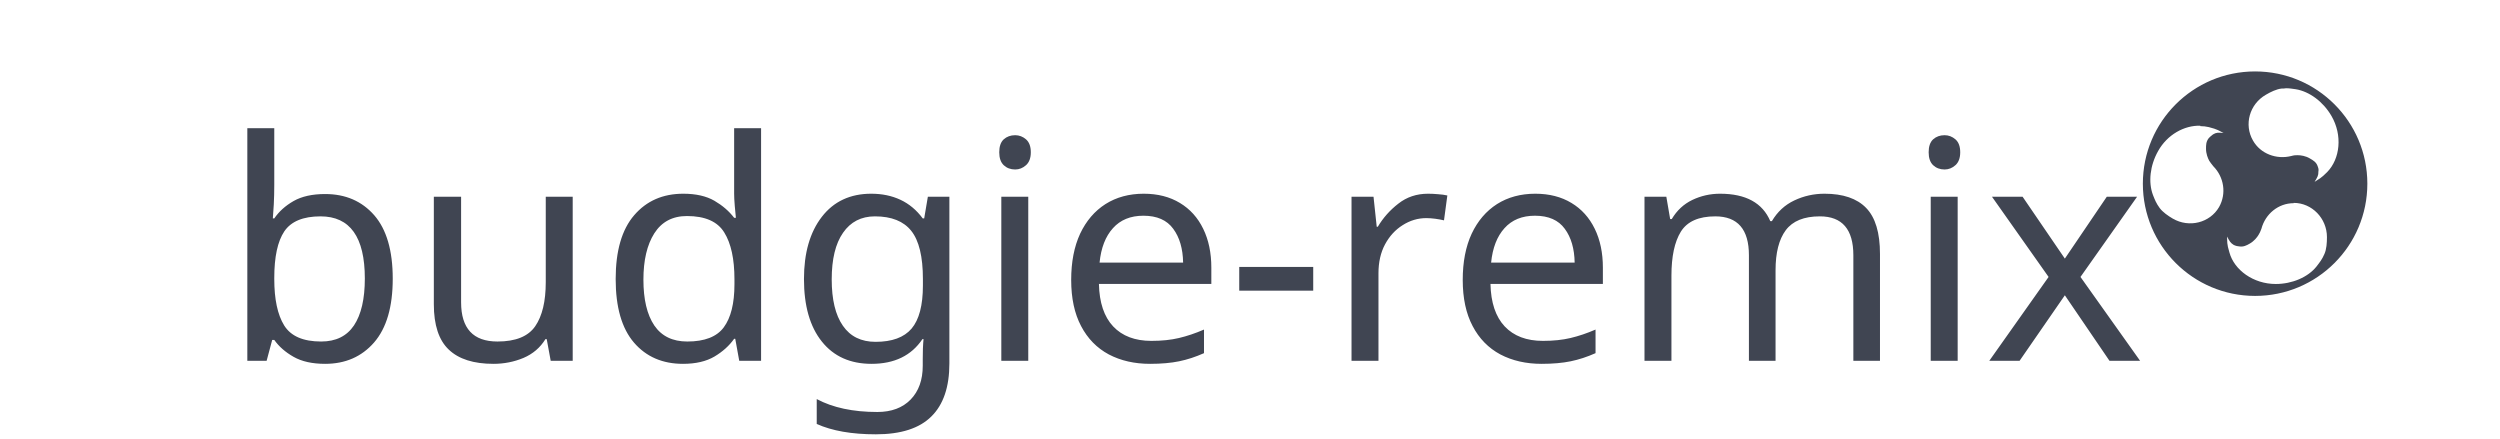
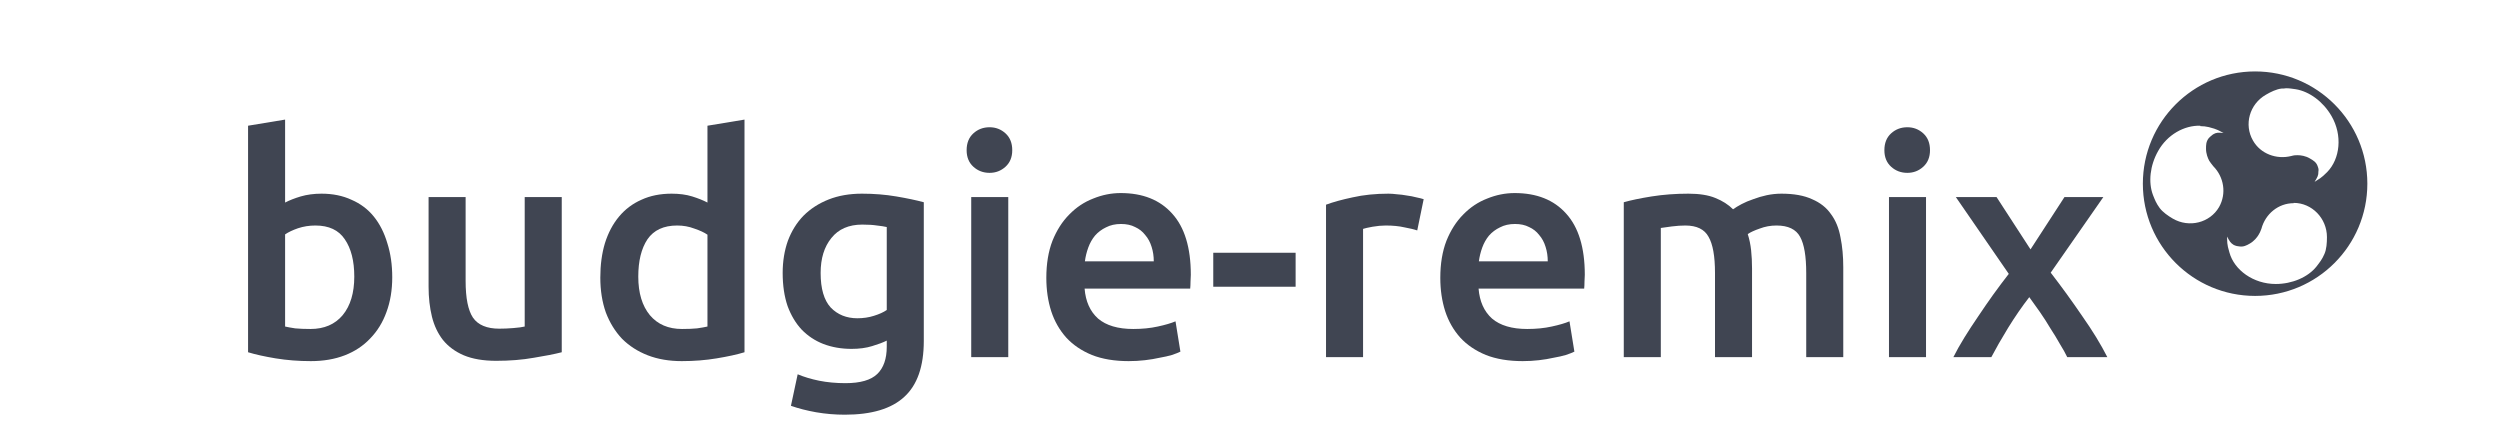
<svg xmlns="http://www.w3.org/2000/svg" height="43" width="245" version="1.1" viewBox="0 0 245 43">
-   <text font-size="40px" font-weight="500" xml:space="preserve" style="word-spacing:0px;letter-spacing:0px" y="35.36" x="21.69" font-family="Ubuntu" line-height="125%" fill="#404552">
-     <tspan font-size="30px" font-weight="500" y="35.36" x="21.69" font-family="Ubuntu" fill="#404552">budgie-remix</tspan>
-   </text>
+   <g fill="#404552">
+     <path d="m34.72 27.11q0-2.31-0.93-3.66-0.9-1.35-2.88-1.35-0.9 0-1.71 0.27-0.78 0.27-1.26 0.6v9.03q0.39 0.09 0.99 0.18 0.63 0.06 1.5 0.06 2.01 0 3.15-1.35 1.14-1.38 1.14-3.78zm3.72 0.06q0 1.89-0.57 3.42-0.54 1.5-1.59 2.58-1.02 1.08-2.49 1.65t-3.33 0.57q-1.8 0-3.45-0.27-1.62-0.27-2.7-0.6v-22.2l3.63-0.6v8.13q0.63-0.33 1.53-0.6 0.93-0.27 2.04-0.27 1.65 0 2.94 0.6 1.32 0.57 2.19 1.65t1.32 2.61q0.48 1.5 0.48 3.33z" />
+     <path d="m55.051 34.52q-1.05 0.27-2.73 0.54-1.68 0.3-3.69 0.3-1.89 0-3.18-0.54-1.26-0.54-2.04-1.5-0.75-0.96-1.08-2.28-0.33-1.35-0.33-2.94v-8.79h3.63v8.22q0 2.52 0.72 3.6 0.75 1.08 2.58 1.08 0.66 0 1.38-0.06 0.75-0.06 1.11-0.15v-12.69h3.63v15.21z" />
+     <path d="m62.551 27.11q0 2.4 1.14 3.78 1.14 1.35 3.15 1.35 0.87 0 1.47-0.06 0.63-0.09 1.02-0.18v-9q-0.48-0.33-1.29-0.6-0.78-0.3-1.68-0.3-1.98 0-2.91 1.35-0.9 1.35-0.9 3.66zm10.41 7.41q-1.08 0.33-2.73 0.6-1.62 0.27-3.42 0.27-1.86 0-3.33-0.57t-2.52-1.62q-1.02-1.08-1.59-2.58-0.54-1.53-0.54-3.42 0-1.86 0.45-3.36 0.48-1.53 1.38-2.61t2.19-1.65q1.29-0.6 2.97-0.6 1.14 0 2.01 0.27t1.5 0.6v-7.53l3.63-0.6v22.8z" />
+     <path d="m80.422 26.75q0 2.31 0.99 3.39 1.02 1.05 2.61 1.05 0.87 0 1.62-0.24 0.78-0.24 1.26-0.57v-8.13q-0.39-0.09-0.96-0.15-0.57-0.09-1.44-0.09-1.98 0-3.03 1.32-1.05 1.29-1.05 3.42zm10.11 6.66q0 3.75-1.92 5.49-1.89 1.74-5.82 1.74-1.44 0-2.82-0.24-1.35-0.24-2.46-0.63l0.66-3.09q0.93 0.39 2.1 0.63 1.2 0.24 2.58 0.24 2.19 0 3.12-0.9t0.93-2.67v-0.6q-0.54 0.27-1.44 0.54-0.87 0.27-2.01 0.27-1.5 0-2.76-0.48-1.23-0.48-2.13-1.41-0.87-0.93-1.38-2.31-0.48-1.41-0.48-3.24 0-1.71 0.51-3.15 0.54-1.44 1.53-2.46 1.02-1.02 2.46-1.59t3.27-0.57q1.77 0 3.36 0.27t2.7 0.57v13.59z" />
+     <path d="m98.81 35h-3.63v-15.69h3.63v15.69zm0.39-20.28q0 1.02-0.66 1.62t-1.56 0.6q-0.93 0-1.59-0.6t-0.66-1.62q0-1.05 0.66-1.65t1.59-0.6q0.9 0 1.56 0.6t0.66 1.65z" />
+     <path d="m102.54 27.23q0-2.07 0.6-3.63 0.63-1.56 1.65-2.58 1.02-1.05 2.34-1.56 1.32-0.54 2.7-0.54 3.24 0 5.04 2.01 1.83 2.01 1.83 6 0 0.3-0.03 0.69 0 0.36-0.03 0.66h-10.35q0.15 1.89 1.32 2.94 1.2 1.02 3.45 1.02 1.32 0 2.4-0.24 1.11-0.24 1.74-0.51l0.48 2.97q-0.3 0.15-0.84 0.33-0.51 0.15-1.2 0.27-0.66 0.15-1.44 0.24t-1.59 0.09q-2.07 0-3.6-0.6-1.53-0.63-2.52-1.71-0.99-1.11-1.47-2.58-0.48-1.5-0.48-3.27zm10.53-1.62q0-0.75-0.21-1.41-0.21-0.69-0.63-1.17-0.39-0.51-0.99-0.78-0.57-0.3-1.38-0.3-0.84 0-1.47 0.33-0.63 0.3-1.08 0.81-0.42 0.51-0.66 1.17t-0.33 1.35h6.75z" />
+     <path d="m118.9 24.77h8.07v3.33h-8.07v-3.33z" />
+     <path d="m138.89 22.58q-0.45-0.15-1.26-0.3-0.78-0.18-1.83-0.18-0.6 0-1.29 0.12-0.66 0.12-0.93 0.21v12.57h-3.63v-14.94q1.05-0.39 2.61-0.72 1.59-0.36 3.51-0.36 0.36 0 0.84 0.06 0.48 0.03 0.96 0.12 0.48 0.06 0.93 0.18 0.45 0.09 0.72 0.18l-0.63 3.06z" />
+     <path d="m141.15 27.23q0-2.07 0.6-3.63 0.63-1.56 1.65-2.58 1.02-1.05 2.34-1.56 1.32-0.54 2.7-0.54 3.24 0 5.04 2.01 1.83 2.01 1.83 6 0 0.3-0.03 0.69 0 0.36-0.03 0.66h-10.35q0.15 1.89 1.32 2.94 1.2 1.02 3.45 1.02 1.32 0 2.4-0.24 1.11-0.24 1.74-0.51l0.48 2.97q-0.3 0.15-0.84 0.33-0.51 0.15-1.2 0.27-0.66 0.15-1.44 0.24t-1.59 0.09q-2.07 0-3.6-0.6-1.53-0.63-2.52-1.71-0.99-1.11-1.47-2.58-0.48-1.5-0.48-3.27zm10.53-1.62q0-0.75-0.21-1.41-0.21-0.69-0.63-1.17-0.39-0.51-0.99-0.78-0.57-0.3-1.38-0.3-0.84 0-1.47 0.33-0.63 0.3-1.08 0.81-0.42 0.51-0.66 1.17t-0.33 1.35h6.75z" />
+     <path d="m168.07 26.75q0-2.46-0.63-3.54-0.6-1.11-2.28-1.11-0.6 0-1.32 0.09t-1.08 0.15v12.66h-3.63v-15.18q1.05-0.3 2.73-0.57 1.71-0.27 3.6-0.27 1.62 0 2.64 0.42 1.05 0.42 1.74 1.11 0.33-0.24 0.84-0.51t1.14-0.48q0.63-0.24 1.32-0.39 0.72-0.15 1.44-0.15 1.83 0 3 0.54 1.2 0.51 1.86 1.47 0.69 0.93 0.93 2.28 0.27 1.32 0.27 2.91v8.82h-3.63v-8.25q0-2.46-0.6-3.54-0.6-1.11-2.31-1.11-0.87 0-1.65 0.3-0.78 0.27-1.17 0.54 0.24 0.75 0.33 1.59t0.09 1.8v8.67h-3.63v-8.25z" />
+     <path d="m188.75 35h-3.63v-15.69h3.63v15.69zm0.39-20.28q0 1.02-0.66 1.62t-1.56 0.6q-0.93 0-1.59-0.6t-0.66-1.62q0-1.05 0.66-1.65t1.59-0.6q0.9 0 1.56 0.6t0.66 1.65z" />
+     <path d="m198.99 24.44 3.33-5.13h3.81l-5.16 7.41q1.62 2.1 3.09 4.26 1.5 2.13 2.46 4.02h-3.93q-0.27-0.57-0.72-1.29-0.42-0.75-0.93-1.53-0.48-0.81-1.02-1.59t-1.05-1.47q-1.05 1.35-2.07 3-0.99 1.62-1.65 2.88h-3.72q0.45-0.9 1.08-1.92t1.35-2.07q0.72-1.08 1.47-2.13 0.78-1.08 1.53-2.04l-5.19-7.53h3.99l3.33 5.13z" />
+   </g>
  <path fill="#404552" d="m221 7a11 11 0 0 0 -11 11 11 11 0 0 0 11 11 11 11 0 0 0 11 -11 11 11 0 0 0 -11 -11zm3.094 1.65c0.302 0 0.578 0.055 0.894 0.095 1.32 0.22 2.667 1.196 3.493 2.613 1.1 1.897 0.853 4.194-0.412 5.5-0.619 0.632-0.825 0.688-1.238 0.963 0.275-0.454 0.385-0.632 0.371-1.004 0.055-0.22-0.028-0.412-0.069-0.522-0.138-0.413-0.44-0.578-0.77-0.77-0.412-0.248-0.894-0.316-1.196-0.316-0.206 0-0.33 0-0.632 0.082-1.43 0.357-2.998-0.206-3.74-1.512-0.907-1.568-0.344-3.575 1.265-4.496 0.468-0.275 1.031-0.55 1.54-0.605 0.138 0 0.275 0 0.412-0.027h0.138zm-8.456 3.712c0.275 0 0.55 0.028 0.825 0.095 0.88 0.22 1.004 0.357 1.444 0.578-0.522-0.056-0.715-0.056-1.031 0.137-0.193 0.138-0.33 0.275-0.412 0.357-0.275 0.344-0.275 0.688-0.275 1.059 0 0.467 0.179 0.921 0.316 1.169 0.138 0.192 0.179 0.275 0.412 0.55 1.018 1.031 1.306 2.654 0.55 3.987-0.894 1.54-2.929 2.063-4.537 1.128-0.468-0.275-0.963-0.619-1.279-1.031-0.344-0.467-0.481-0.825-0.66-1.279-0.468-1.238-0.302-2.888 0.509-4.318 0.894-1.595 2.544-2.516 4.125-2.475zm9.144 7.521c1.788 0 3.259 1.513 3.259 3.355 0 0.55-0.041 1.196-0.247 1.65-0.234 0.55-0.468 0.825-0.784 1.238-0.825 1.031-2.365 1.705-3.987 1.705-2.2 0-4.07-1.375-4.537-3.08-0.275-0.894-0.206-1.073-0.234-1.568 0.247 0.468 0.344 0.633 0.66 0.825 0.206 0.095 0.412 0.138 0.522 0.138 0.412 0.069 0.715-0.083 1.045-0.275 0.412-0.234 0.715-0.605 0.866-0.866 0.11-0.192 0.165-0.275 0.275-0.591 0.385-1.444 1.65-2.502 3.163-2.502z" />
</svg>
